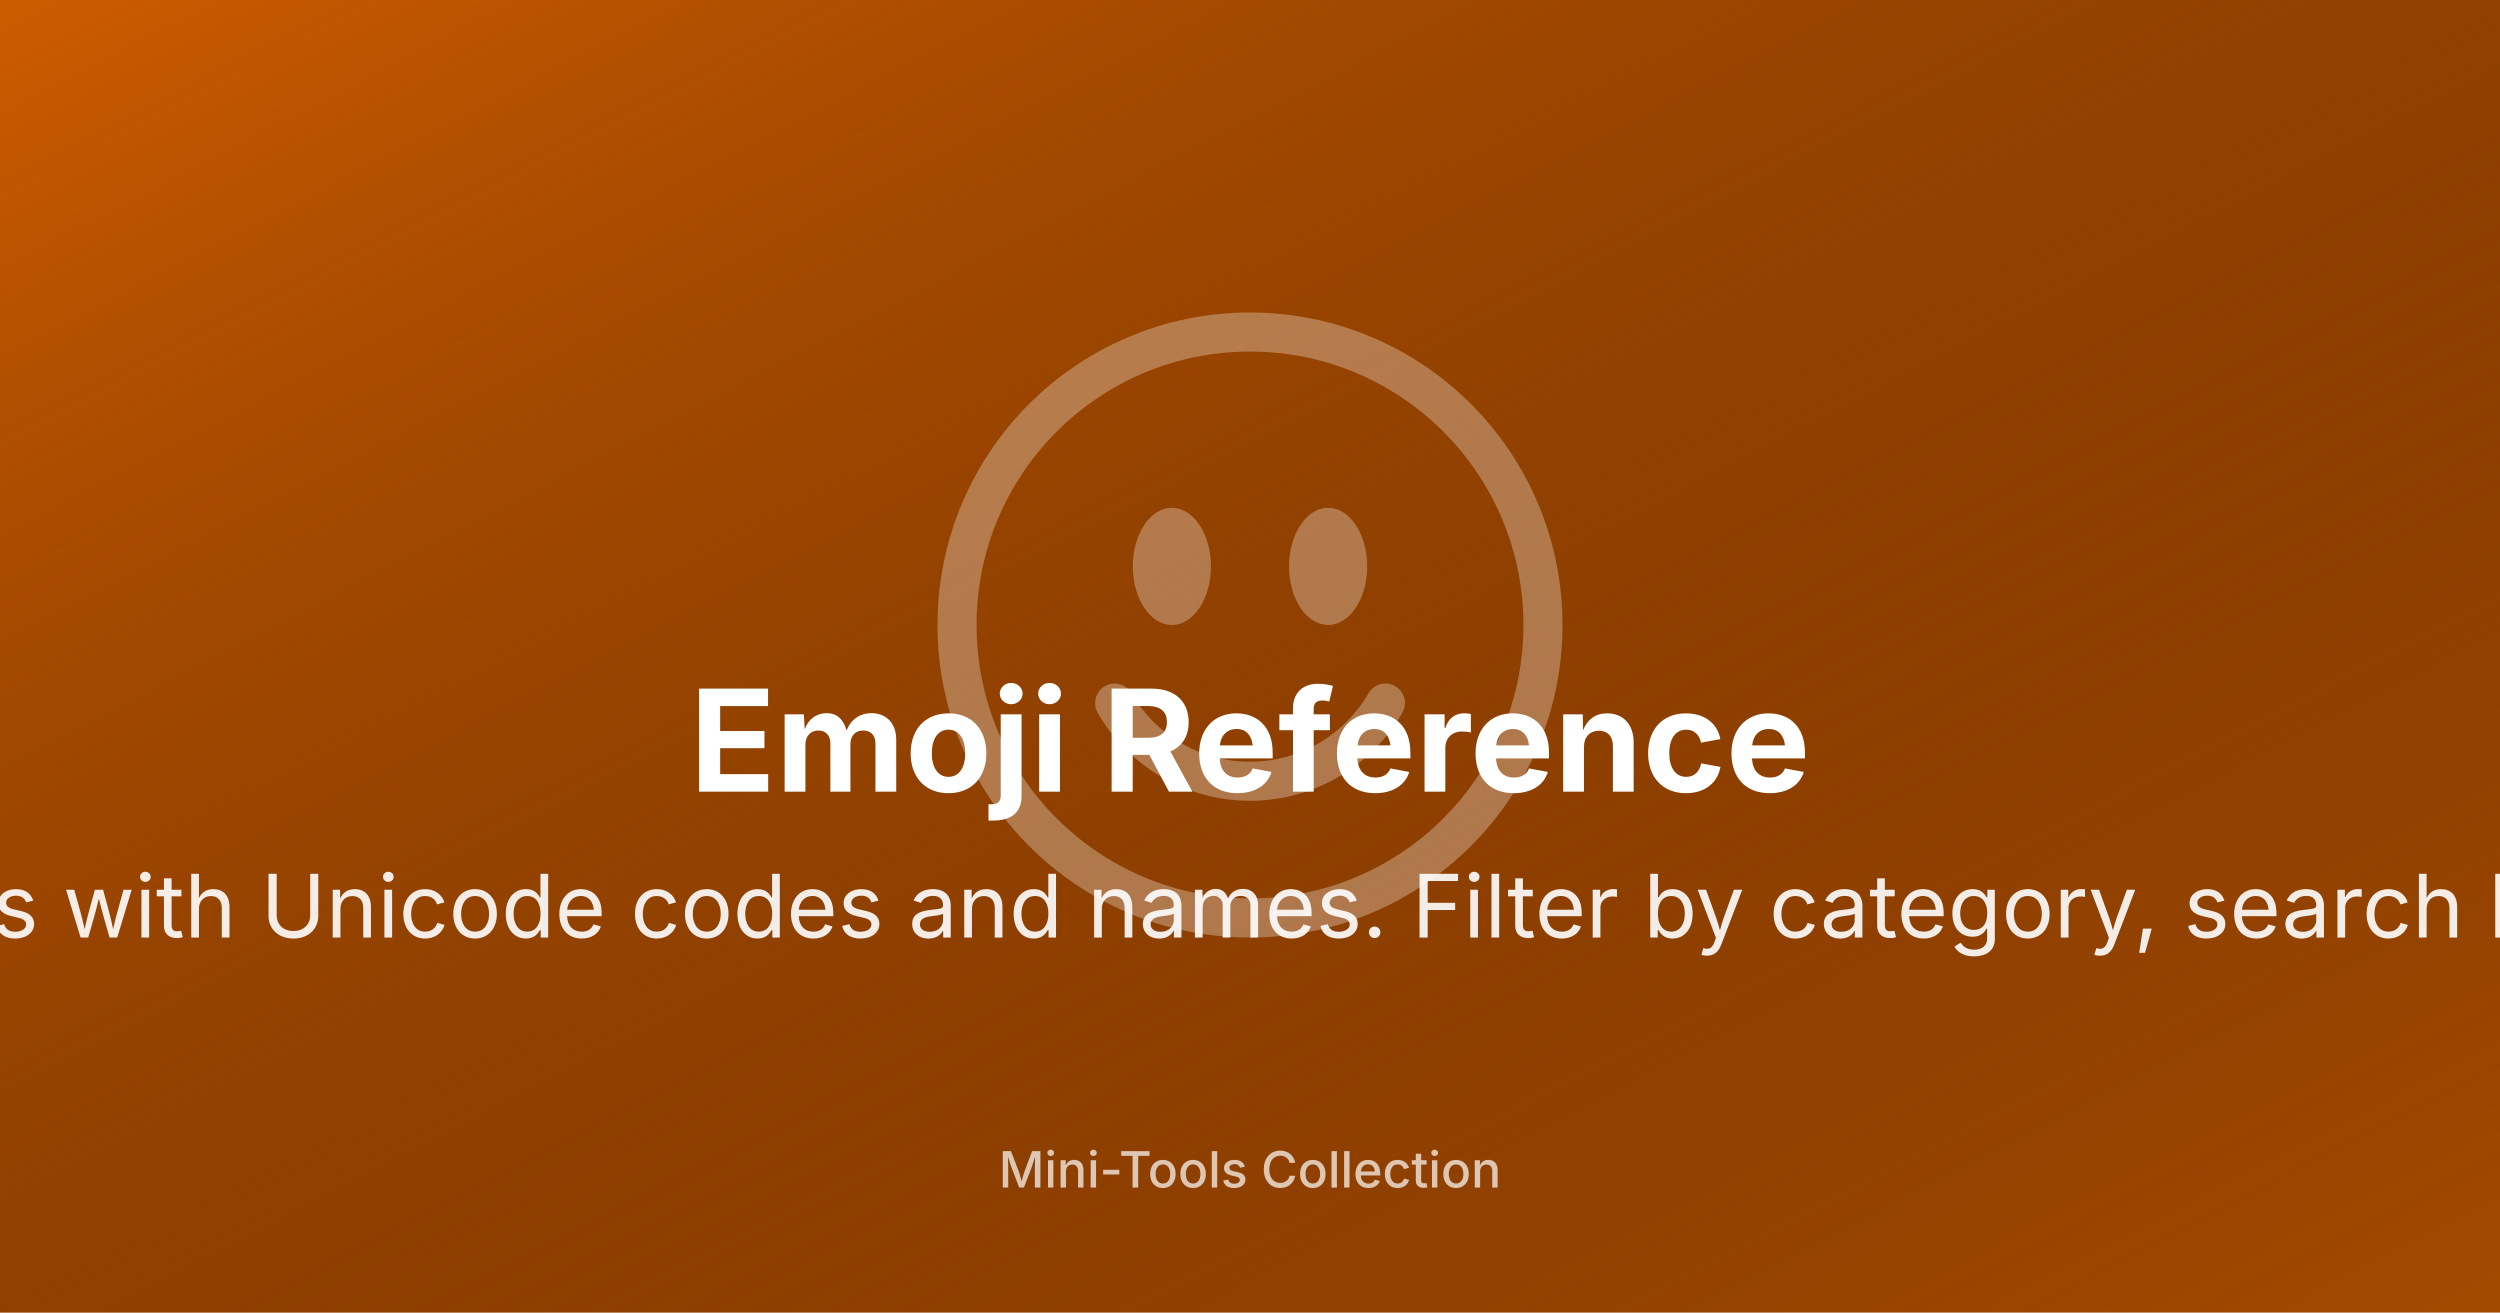
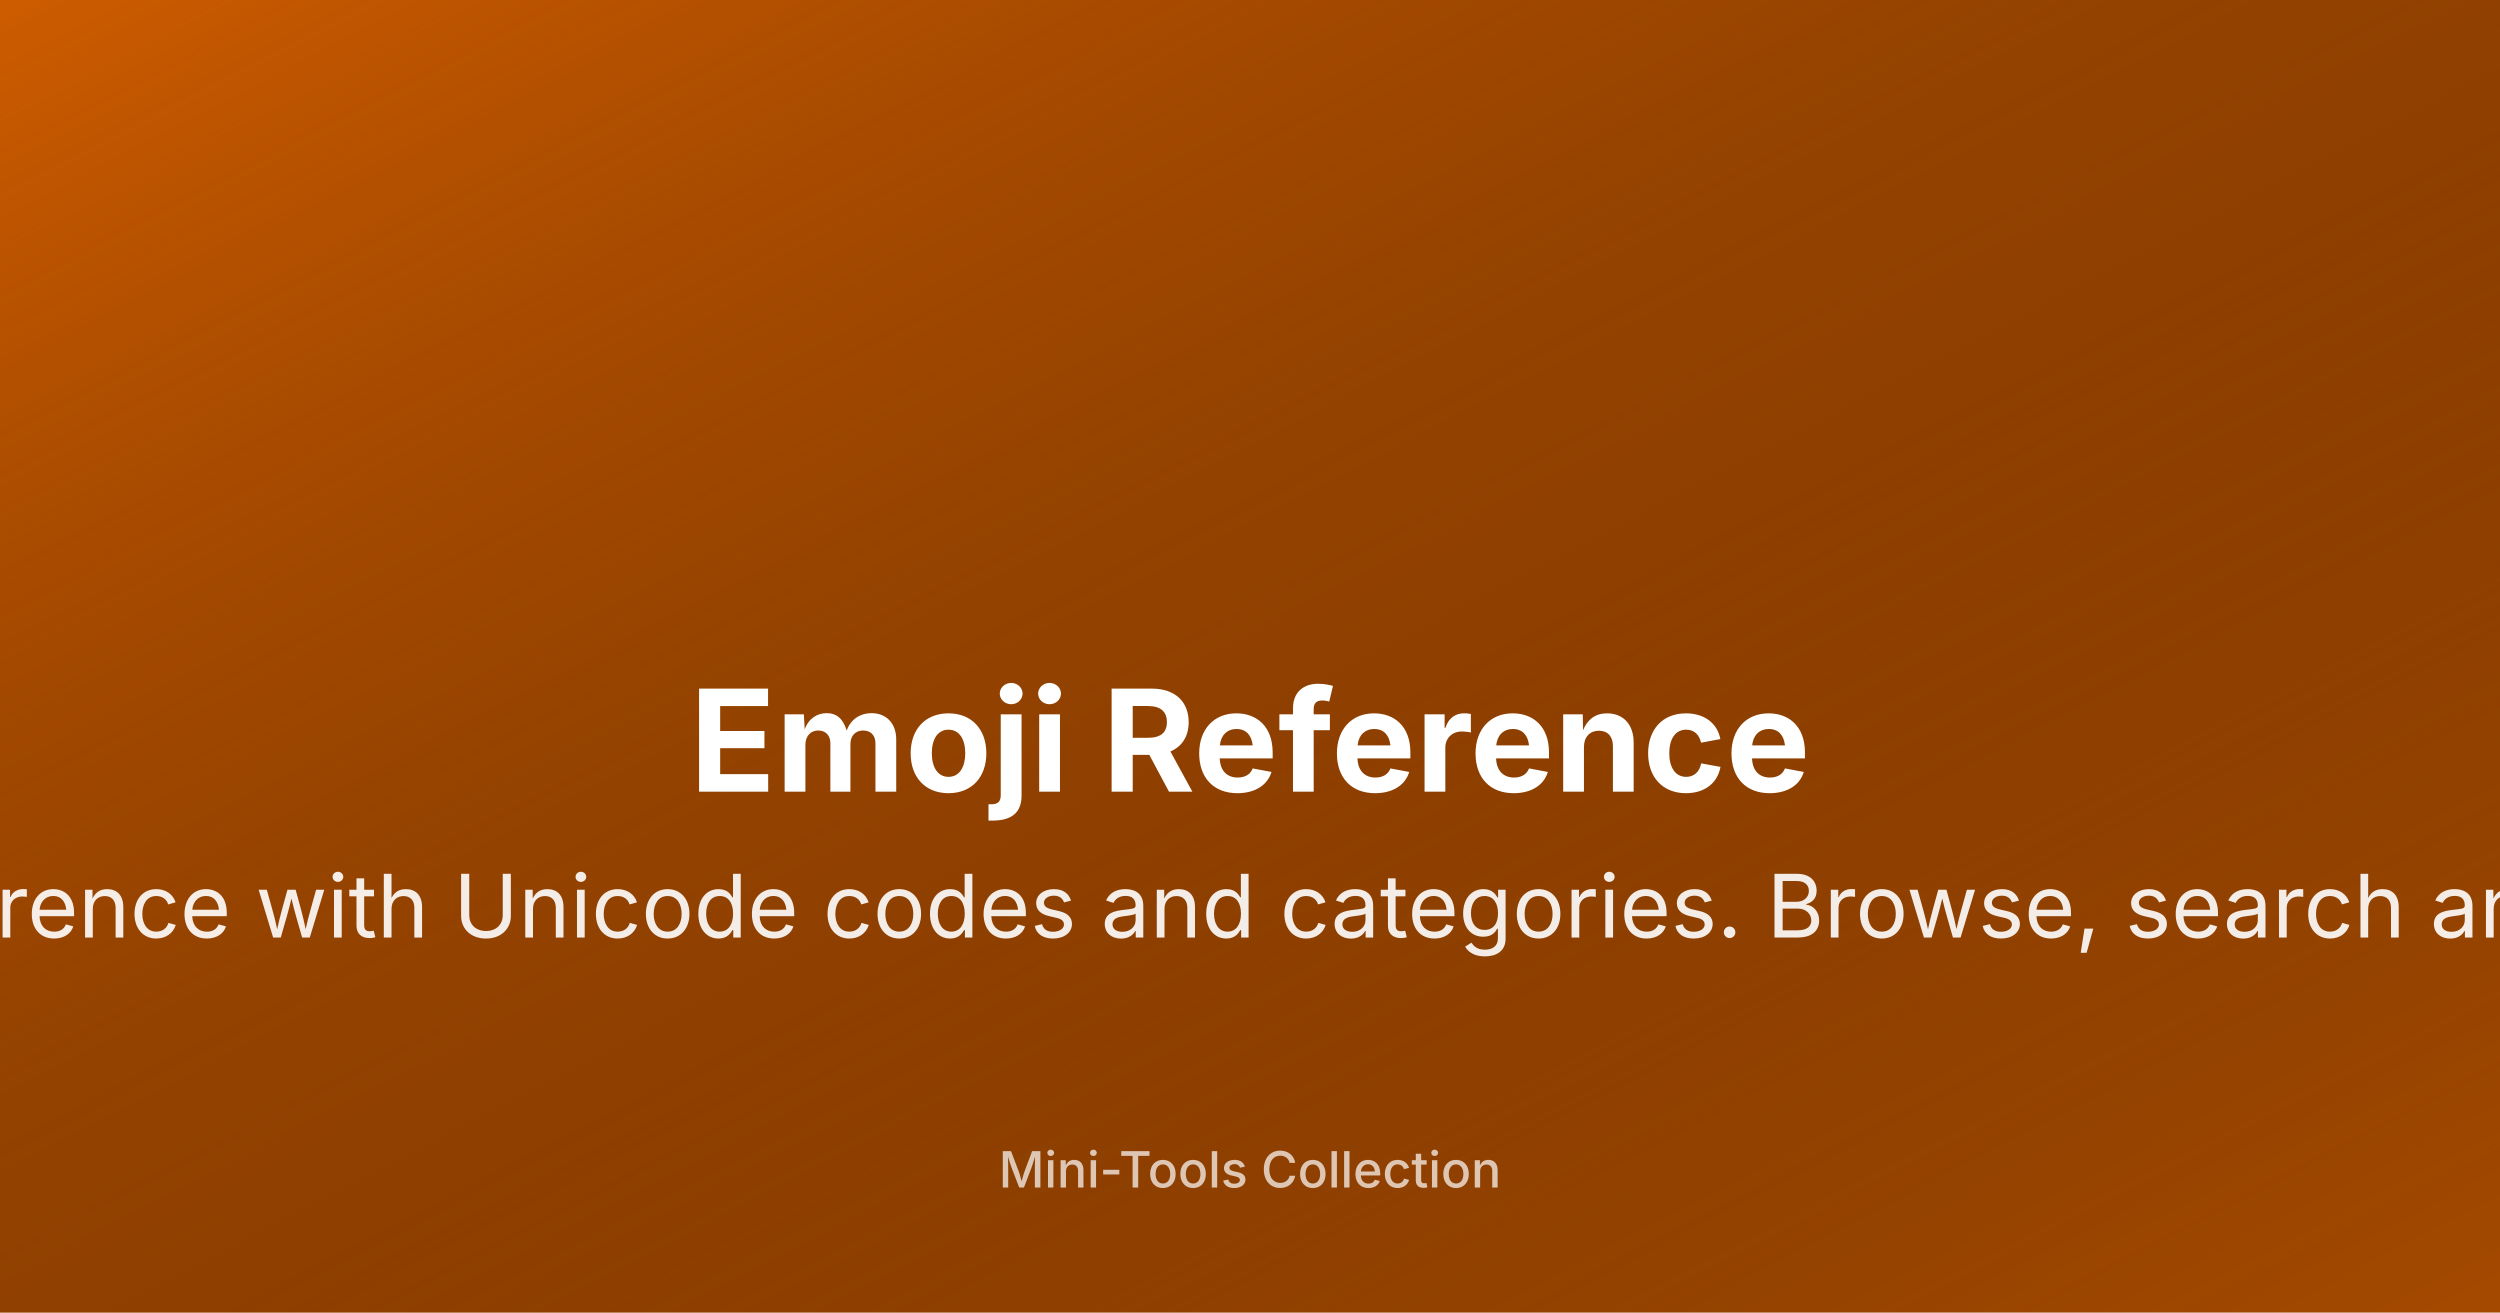
<svg xmlns="http://www.w3.org/2000/svg" width="1200" height="630" viewBox="0 0 1200 630">
  <rect width="1200" height="630" fill="#ce5c00" />
  <defs>
-     <linearGradient id="grademojiReference" x1="0%" y1="0%" x2="100%" y2="100%">
+     <linearGradient id="grademojiReferenceTool" x1="0%" y1="0%" x2="100%" y2="100%">
      <stop offset="0%" style="stop-color:#ce5c00;stop-opacity:1" />
      <stop offset="100%" style="stop-color:#000000;stop-opacity:0.2" />
    </linearGradient>
  </defs>
-   <rect width="1200" height="630" fill="url(#grademojiReference)" />
+   <rect width="1200" height="630" fill="url(#grademojiReferenceTool)" />
  <g transform="translate(450, 150)">
    <svg width="300" height="300" viewBox="0 0 16 16" fill="#ffffff" opacity="0.3">
-       <path d="M8 15A7 7 0 1 1 8 1a7 7 0 0 1 0 14zm0 1A8 8 0 1 0 8 0a8 8 0 0 0 0 16z" />
-       <path d="M4.285 9.567a.5.5 0 0 1 .683.183A3.498 3.498 0 0 0 8 11.5a3.498 3.498 0 0 0 3.032-1.75.5.5 0 1 1 .866.5A4.498 4.498 0 0 1 8 12.5a4.498 4.498 0 0 1-3.898-2.25.5.5 0 0 1 .183-.683zM7 6.5C7 7.328 6.552 8 6 8s-1-.672-1-1.5S5.448 5 6 5s1 .672 1 1.5zm4 0c0 .828-.448 1.5-1 1.5s-1-.672-1-1.5S9.448 5 10 5s1 .672 1 1.5z" />
+       &lt;path d="M8 15A7 7 0 1 1 8 1a7 7 0 0 1 0 14zm0 1A8 8 0 1 0 8 0a8 8 0 0 0 0 16z"/&gt;&lt;path d="M4.285 9.567a.5.5 0 0 1 .683.183A3.498 3.498 0 0 0 8 11.5a3.498 3.498 0 0 0 3.032-1.75.5.5 0 1 1 .866.5A4.498 4.498 0 0 1 8 12.5a4.498 4.498 0 0 1-3.898-2.25.5.5 0 0 1 .183-.683zM7 6.5C7 7.328 6.552 8 6 8s-1-.672-1-1.5S5.448 5 6 5s1 .672 1 1.5zm4 0c0 .828-.448 1.5-1 1.5s-1-.672-1-1.5S9.448 5 10 5s1 .672 1 1.5z"/&gt;
    </svg>
  </g>
  <text x="600" y="380" font-family="system-ui, -apple-system, sans-serif" font-size="68" font-weight="700" fill="#ffffff" text-anchor="middle">
    Emoji Reference
  </text>
  <text x="600" y="450" font-family="system-ui, -apple-system, sans-serif" font-size="42" font-weight="400" fill="#ffffff" text-anchor="middle" opacity="0.9">
-     Browse and copy emojis with Unicode codes and names. Filter by category, search by keyword, and copy...
+     Searchable emoji reference with Unicode codes and categories. Browse, search and copy emojis. with...
  </text>
  <text x="600" y="570" font-family="system-ui, -apple-system, sans-serif" font-size="24" font-weight="500" fill="#ffffff" text-anchor="middle" opacity="0.7">
    Mini-Tools Collection
  </text>
</svg>
